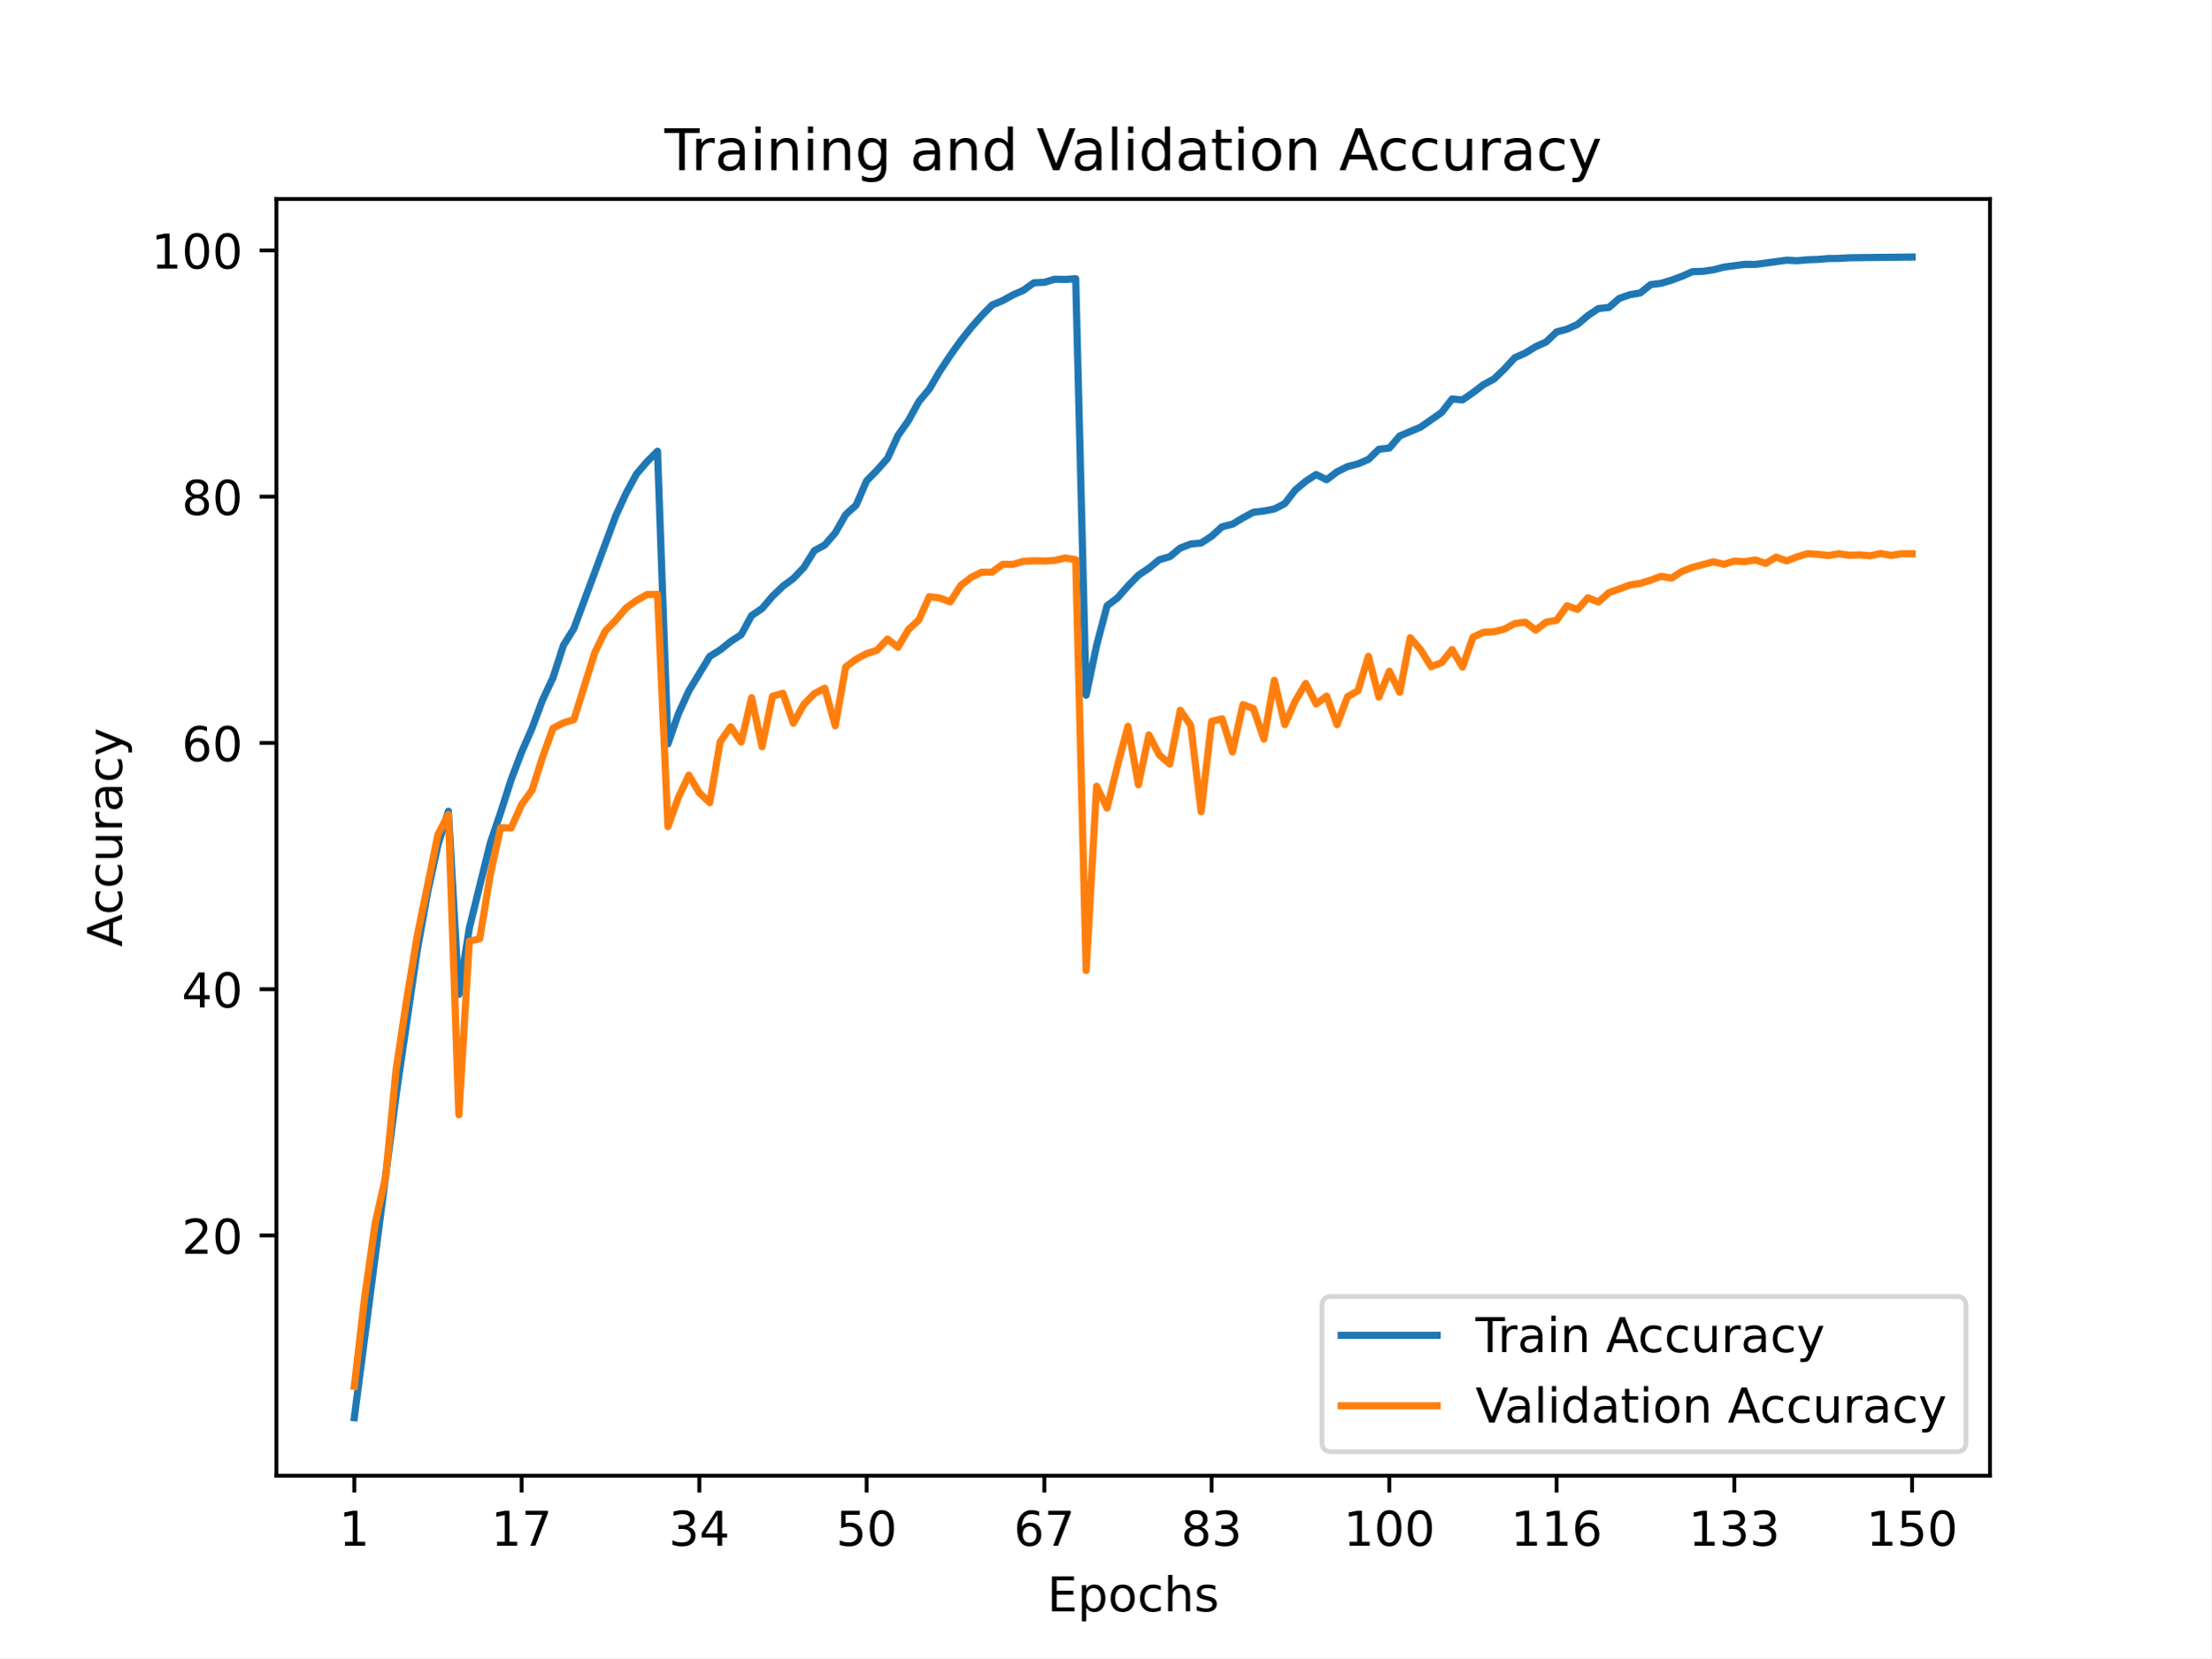
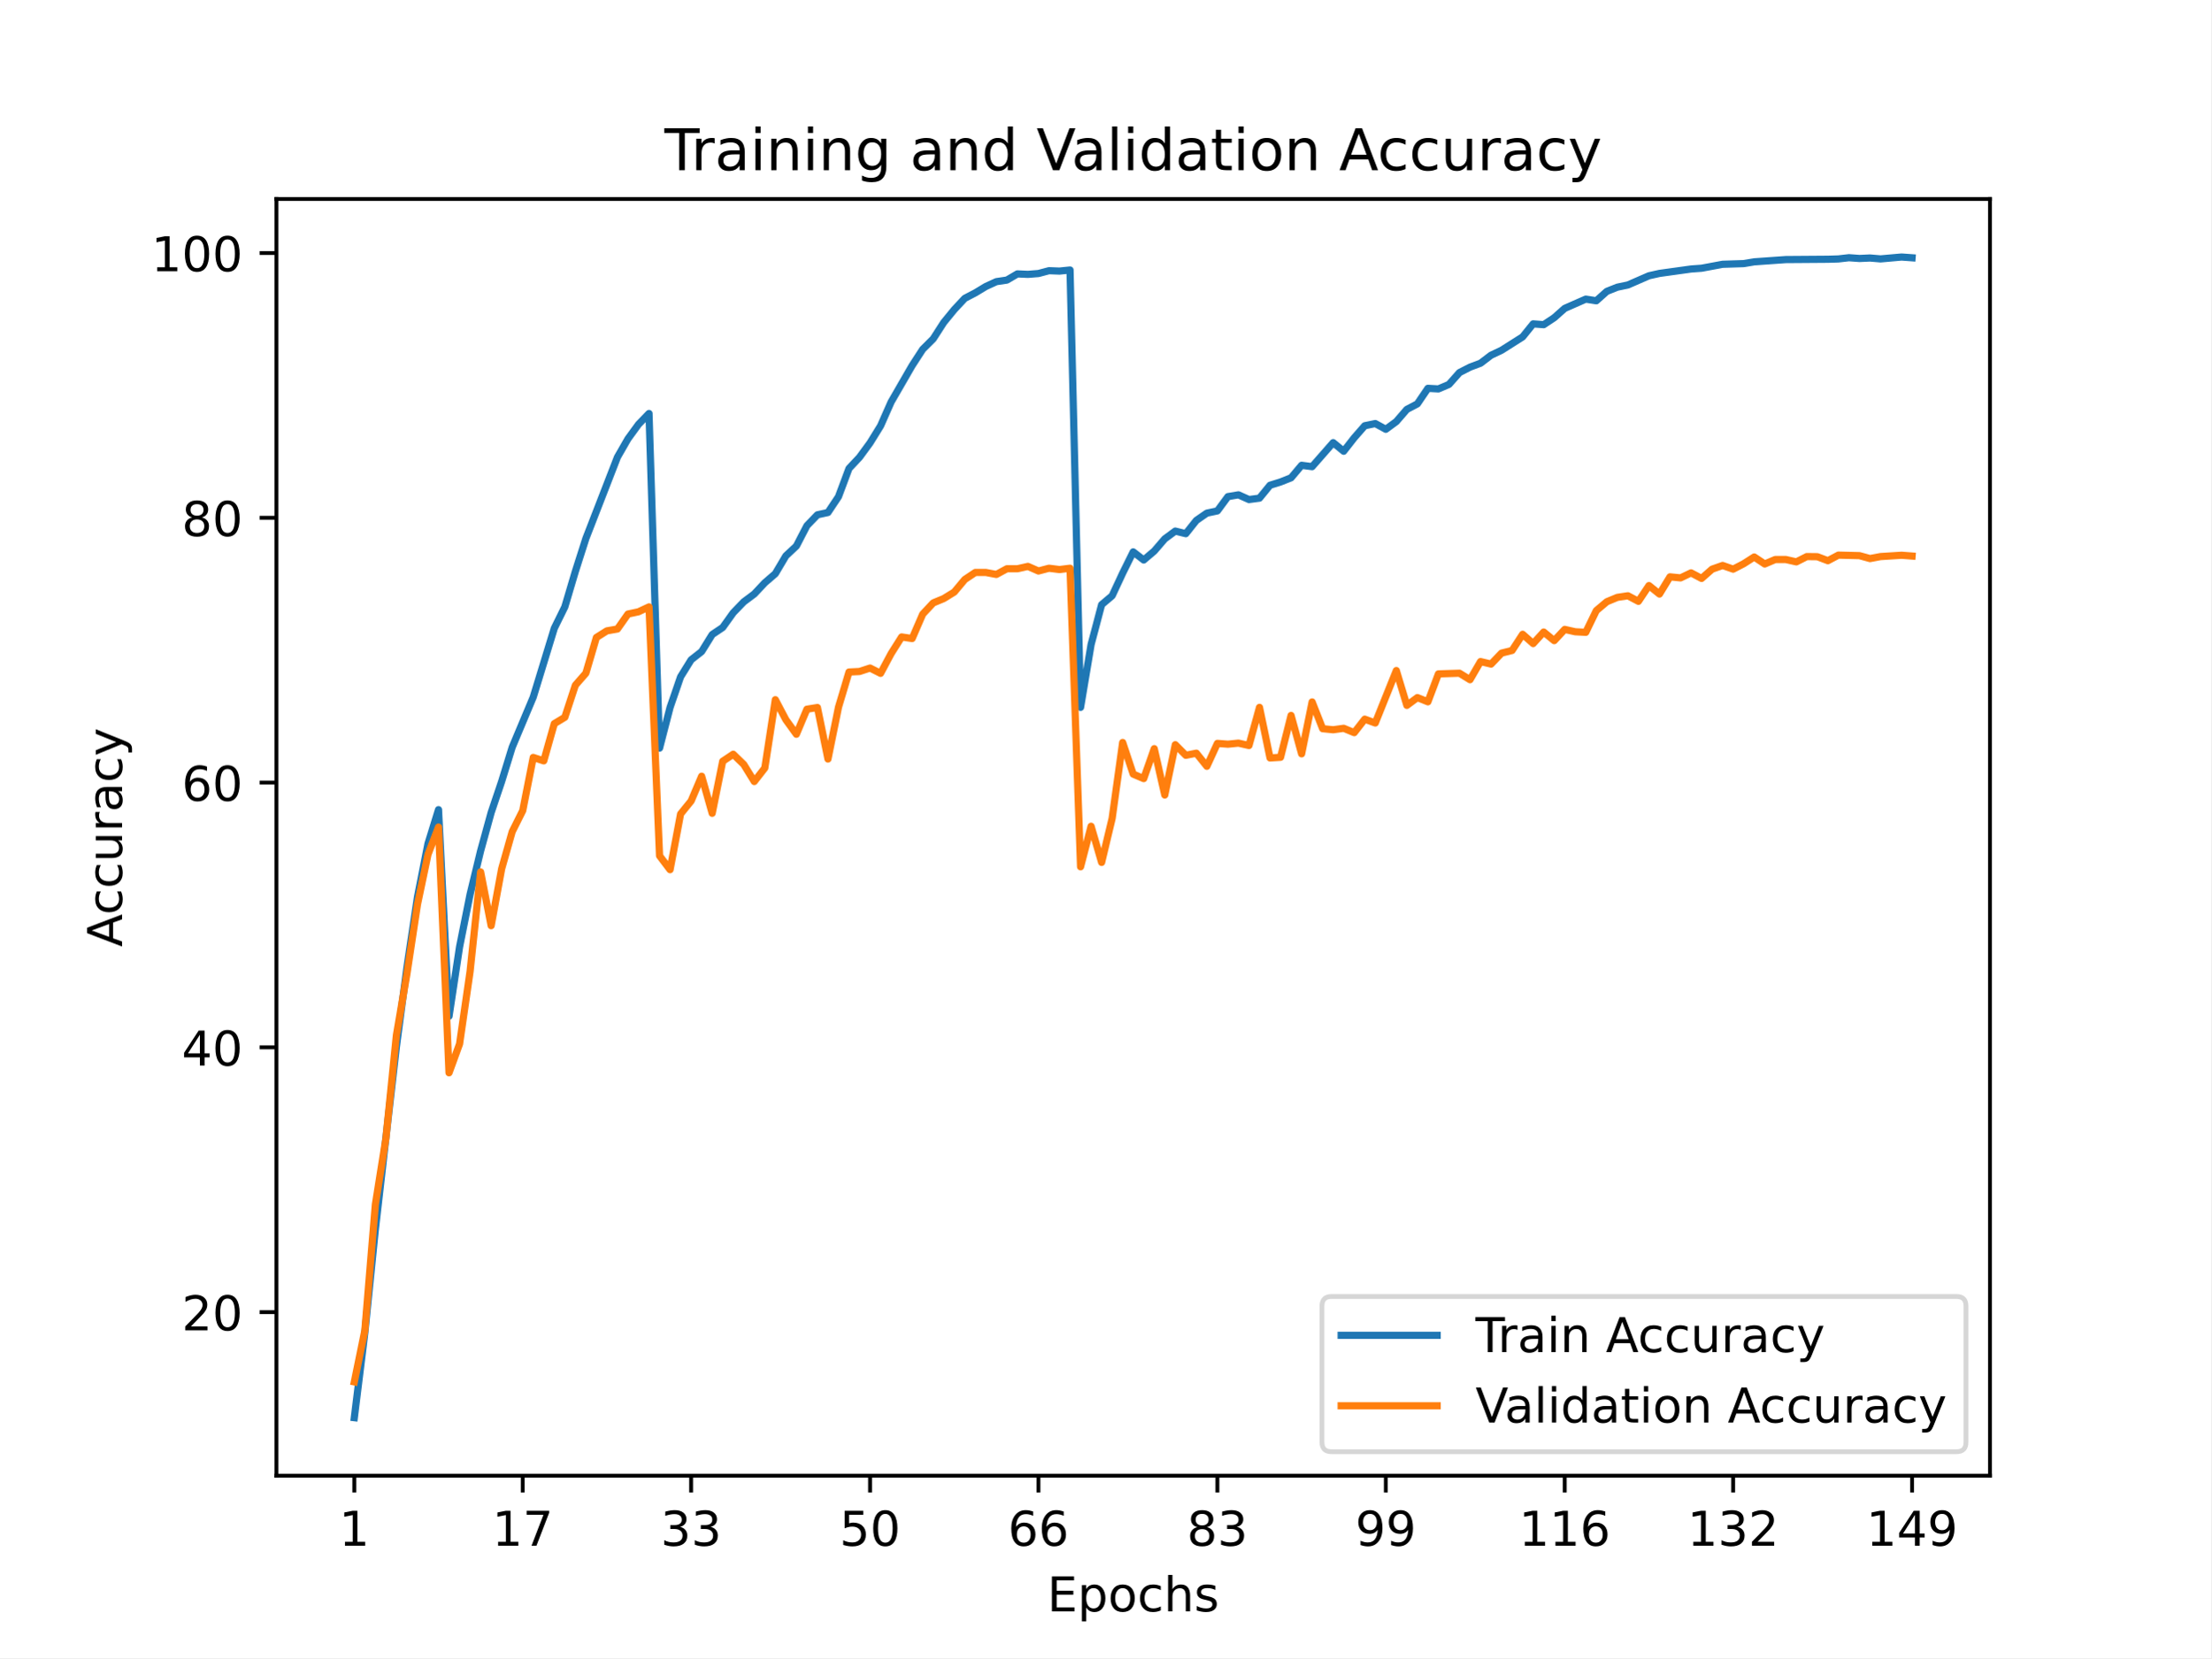
<svg xmlns="http://www.w3.org/2000/svg" xmlns:xlink="http://www.w3.org/1999/xlink" width="460.8pt" height="345.6pt" viewBox="0 0 460.8 345.6" version="1.1">
  <defs>
    <style type="text/css">*{stroke-linejoin: round; stroke-linecap: butt}</style>
  </defs>
  <g id="figure_1">
    <g id="patch_1">
      <path d="M 0 345.6  L 460.8 345.6  L 460.8 0  L 0 0  z " style="fill: #ffffff" />
    </g>
    <g id="axes_1">
      <g id="patch_2">
        <path d="M 57.6 307.584  L 414.72 307.584  L 414.72 41.472  L 57.6 41.472  z " style="fill: #ffffff" />
      </g>
      <g id="matplotlib.axis_1">
        <g id="xtick_1">
          <g id="line2d_1">
            <defs>
-               <path id="m5e026fd6f4" d="M 0 0  L 0 3.5  " style="stroke: #000000; stroke-width: 0.8" />
+               <path id="maafa892f86" d="M 0 0  L 0 3.5  " style="stroke: #000000; stroke-width: 0.8" />
            </defs>
            <g>
-               <use xlink:href="#m5e026fd6f4" x="73.833" y="307.584" style="stroke: #000000; stroke-width: 0.8" />
+               <use xlink:href="#maafa892f86" x="73.833" y="307.584" style="stroke: #000000; stroke-width: 0.8" />
            </g>
          </g>
          <g id="text_1">
            <g transform="translate(70.65148 322.1824) scale(0.1 -0.1)">
              <defs>
                <path id="DejaVuSans-31" d="M 794 531  L 1825 531  L 1825 4091  L 703 3866  L 703 4441  L 1819 4666  L 2450 4666  L 2450 531  L 3481 531  L 3481 0  L 794 0  L 794 531  z " transform="scale(0.015625)" />
              </defs>
              <use xlink:href="#DejaVuSans-31" />
            </g>
          </g>
        </g>
        <g id="xtick_2">
          <g id="line2d_2">
            <g>
-               <use xlink:href="#m5e026fd6f4" x="108.695" y="307.584" style="stroke: #000000; stroke-width: 0.8" />
+               <use xlink:href="#maafa892f86" x="108.931" y="307.584" style="stroke: #000000; stroke-width: 0.8" />
            </g>
          </g>
          <g id="text_2">
-             <g transform="translate(102.3325 322.1824) scale(0.1 -0.1)">
+             <g transform="translate(102.568 322.1824) scale(0.1 -0.1)">
              <defs>
                <path id="DejaVuSans-37" d="M 525 4666  L 3525 4666  L 3525 4397  L 1831 0  L 1172 0  L 2766 4134  L 525 4134  L 525 4666  z " transform="scale(0.015625)" />
              </defs>
              <use xlink:href="#DejaVuSans-31" />
              <use xlink:href="#DejaVuSans-37" x="63.623" />
            </g>
          </g>
        </g>
        <g id="xtick_3">
          <g id="line2d_3">
            <g>
-               <use xlink:href="#m5e026fd6f4" x="145.736" y="307.584" style="stroke: #000000; stroke-width: 0.8" />
+               <use xlink:href="#maafa892f86" x="144.028" y="307.584" style="stroke: #000000; stroke-width: 0.8" />
            </g>
          </g>
          <g id="text_3">
-             <g transform="translate(139.3736 322.1824) scale(0.1 -0.1)">
+             <g transform="translate(137.6658 322.1824) scale(0.1 -0.1)">
              <defs>
                <path id="DejaVuSans-33" d="M 2597 2516  Q 3050 2419 3304 2112  Q 3559 1806 3559 1356  Q 3559 666 3084 287  Q 2609 -91 1734 -91  Q 1441 -91 1130 -33  Q 819 25 488 141  L 488 750  Q 750 597 1062 519  Q 1375 441 1716 441  Q 2309 441 2620 675  Q 2931 909 2931 1356  Q 2931 1769 2642 2001  Q 2353 2234 1838 2234  L 1294 2234  L 1294 2753  L 1863 2753  Q 2328 2753 2575 2939  Q 2822 3125 2822 3475  Q 2822 3834 2567 4026  Q 2313 4219 1838 4219  Q 1578 4219 1281 4162  Q 984 4106 628 3988  L 628 4550  Q 988 4650 1302 4700  Q 1616 4750 1894 4750  Q 2613 4750 3031 4423  Q 3450 4097 3450 3541  Q 3450 3153 3228 2886  Q 3006 2619 2597 2516  z " transform="scale(0.015625)" />
-                 <path id="DejaVuSans-34" d="M 2419 4116  L 825 1625  L 2419 1625  L 2419 4116  z M 2253 4666  L 3047 4666  L 3047 1625  L 3713 1625  L 3713 1100  L 3047 1100  L 3047 0  L 2419 0  L 2419 1100  L 313 1100  L 313 1709  L 2253 4666  z " transform="scale(0.015625)" />
              </defs>
              <use xlink:href="#DejaVuSans-33" />
-               <use xlink:href="#DejaVuSans-34" x="63.623" />
+               <use xlink:href="#DejaVuSans-33" x="63.623" />
            </g>
          </g>
        </g>
        <g id="xtick_4">
          <g id="line2d_4">
            <g>
-               <use xlink:href="#m5e026fd6f4" x="180.598" y="307.584" style="stroke: #000000; stroke-width: 0.8" />
+               <use xlink:href="#maafa892f86" x="181.32" y="307.584" style="stroke: #000000; stroke-width: 0.8" />
            </g>
          </g>
          <g id="text_4">
-             <g transform="translate(174.2358 322.1824) scale(0.1 -0.1)">
+             <g transform="translate(174.9572 322.1824) scale(0.1 -0.1)">
              <defs>
                <path id="DejaVuSans-35" d="M 691 4666  L 3169 4666  L 3169 4134  L 1269 4134  L 1269 2991  Q 1406 3038 1543 3061  Q 1681 3084 1819 3084  Q 2600 3084 3056 2656  Q 3513 2228 3513 1497  Q 3513 744 3044 326  Q 2575 -91 1722 -91  Q 1428 -91 1123 -41  Q 819 9 494 109  L 494 744  Q 775 591 1075 516  Q 1375 441 1709 441  Q 2250 441 2565 725  Q 2881 1009 2881 1497  Q 2881 1984 2565 2268  Q 2250 2553 1709 2553  Q 1456 2553 1204 2497  Q 953 2441 691 2322  L 691 4666  z " transform="scale(0.015625)" />
                <path id="DejaVuSans-30" d="M 2034 4250  Q 1547 4250 1301 3770  Q 1056 3291 1056 2328  Q 1056 1369 1301 889  Q 1547 409 2034 409  Q 2525 409 2770 889  Q 3016 1369 3016 2328  Q 3016 3291 2770 3770  Q 2525 4250 2034 4250  z M 2034 4750  Q 2819 4750 3233 4129  Q 3647 3509 3647 2328  Q 3647 1150 3233 529  Q 2819 -91 2034 -91  Q 1250 -91 836 529  Q 422 1150 422 2328  Q 422 3509 836 4129  Q 1250 4750 2034 4750  z " transform="scale(0.015625)" />
              </defs>
              <use xlink:href="#DejaVuSans-35" />
              <use xlink:href="#DejaVuSans-30" x="63.623" />
            </g>
          </g>
        </g>
        <g id="xtick_5">
          <g id="line2d_5">
            <g>
-               <use xlink:href="#m5e026fd6f4" x="217.639" y="307.584" style="stroke: #000000; stroke-width: 0.8" />
+               <use xlink:href="#maafa892f86" x="216.417" y="307.584" style="stroke: #000000; stroke-width: 0.8" />
            </g>
          </g>
          <g id="text_5">
-             <g transform="translate(211.2769 322.1824) scale(0.1 -0.1)">
+             <g transform="translate(210.055 322.1824) scale(0.1 -0.1)">
              <defs>
                <path id="DejaVuSans-36" d="M 2113 2584  Q 1688 2584 1439 2293  Q 1191 2003 1191 1497  Q 1191 994 1439 701  Q 1688 409 2113 409  Q 2538 409 2786 701  Q 3034 994 3034 1497  Q 3034 2003 2786 2293  Q 2538 2584 2113 2584  z M 3366 4563  L 3366 3988  Q 3128 4100 2886 4159  Q 2644 4219 2406 4219  Q 1781 4219 1451 3797  Q 1122 3375 1075 2522  Q 1259 2794 1537 2939  Q 1816 3084 2150 3084  Q 2853 3084 3261 2657  Q 3669 2231 3669 1497  Q 3669 778 3244 343  Q 2819 -91 2113 -91  Q 1303 -91 875 529  Q 447 1150 447 2328  Q 447 3434 972 4092  Q 1497 4750 2381 4750  Q 2619 4750 2861 4703  Q 3103 4656 3366 4563  z " transform="scale(0.015625)" />
              </defs>
              <use xlink:href="#DejaVuSans-36" />
-               <use xlink:href="#DejaVuSans-37" x="63.623" />
+               <use xlink:href="#DejaVuSans-36" x="63.623" />
            </g>
          </g>
        </g>
        <g id="xtick_6">
          <g id="line2d_6">
            <g>
-               <use xlink:href="#m5e026fd6f4" x="252.502" y="307.584" style="stroke: #000000; stroke-width: 0.8" />
+               <use xlink:href="#maafa892f86" x="253.709" y="307.584" style="stroke: #000000; stroke-width: 0.8" />
            </g>
          </g>
          <g id="text_6">
-             <g transform="translate(246.1392 322.1824) scale(0.1 -0.1)">
+             <g transform="translate(247.3464 322.1824) scale(0.1 -0.1)">
              <defs>
                <path id="DejaVuSans-38" d="M 2034 2216  Q 1584 2216 1326 1975  Q 1069 1734 1069 1313  Q 1069 891 1326 650  Q 1584 409 2034 409  Q 2484 409 2743 651  Q 3003 894 3003 1313  Q 3003 1734 2745 1975  Q 2488 2216 2034 2216  z M 1403 2484  Q 997 2584 770 2862  Q 544 3141 544 3541  Q 544 4100 942 4425  Q 1341 4750 2034 4750  Q 2731 4750 3128 4425  Q 3525 4100 3525 3541  Q 3525 3141 3298 2862  Q 3072 2584 2669 2484  Q 3125 2378 3379 2068  Q 3634 1759 3634 1313  Q 3634 634 3220 271  Q 2806 -91 2034 -91  Q 1263 -91 848 271  Q 434 634 434 1313  Q 434 1759 690 2068  Q 947 2378 1403 2484  z M 1172 3481  Q 1172 3119 1398 2916  Q 1625 2713 2034 2713  Q 2441 2713 2670 2916  Q 2900 3119 2900 3481  Q 2900 3844 2670 4047  Q 2441 4250 2034 4250  Q 1625 4250 1398 4047  Q 1172 3844 1172 3481  z " transform="scale(0.015625)" />
              </defs>
              <use xlink:href="#DejaVuSans-38" />
              <use xlink:href="#DejaVuSans-33" x="63.623" />
            </g>
          </g>
        </g>
        <g id="xtick_7">
          <g id="line2d_7">
            <g>
-               <use xlink:href="#m5e026fd6f4" x="289.543" y="307.584" style="stroke: #000000; stroke-width: 0.8" />
+               <use xlink:href="#maafa892f86" x="288.807" y="307.584" style="stroke: #000000; stroke-width: 0.8" />
            </g>
          </g>
          <g id="text_7">
-             <g transform="translate(279.999 322.1824) scale(0.1 -0.1)">
-               <use xlink:href="#DejaVuSans-31" />
-               <use xlink:href="#DejaVuSans-30" x="63.623" />
-               <use xlink:href="#DejaVuSans-30" x="127.246" />
+             <g transform="translate(282.4442 322.1824) scale(0.1 -0.1)">
+               <defs>
+                 <path id="DejaVuSans-39" d="M 703 97  L 703 672  Q 941 559 1184 500  Q 1428 441 1663 441  Q 2288 441 2617 861  Q 2947 1281 2994 2138  Q 2813 1869 2534 1725  Q 2256 1581 1919 1581  Q 1219 1581 811 2004  Q 403 2428 403 3163  Q 403 3881 828 4315  Q 1253 4750 1959 4750  Q 2769 4750 3195 4129  Q 3622 3509 3622 2328  Q 3622 1225 3098 567  Q 2575 -91 1691 -91  Q 1453 -91 1209 -44  Q 966 3 703 97  z M 1959 2075  Q 2384 2075 2632 2365  Q 2881 2656 2881 3163  Q 2881 3666 2632 3958  Q 2384 4250 1959 4250  Q 1534 4250 1286 3958  Q 1038 3666 1038 3163  Q 1038 2656 1286 2365  Q 1534 2075 1959 2075  z " transform="scale(0.015625)" />
+               </defs>
+               <use xlink:href="#DejaVuSans-39" />
+               <use xlink:href="#DejaVuSans-39" x="63.623" />
            </g>
          </g>
        </g>
        <g id="xtick_8">
          <g id="line2d_8">
            <g>
-               <use xlink:href="#m5e026fd6f4" x="324.405" y="307.584" style="stroke: #000000; stroke-width: 0.8" />
+               <use xlink:href="#maafa892f86" x="326.098" y="307.584" style="stroke: #000000; stroke-width: 0.8" />
            </g>
          </g>
          <g id="text_8">
-             <g transform="translate(314.8613 322.1824) scale(0.1 -0.1)">
+             <g transform="translate(316.5543 322.1824) scale(0.1 -0.1)">
              <use xlink:href="#DejaVuSans-31" />
              <use xlink:href="#DejaVuSans-31" x="63.623" />
              <use xlink:href="#DejaVuSans-36" x="127.246" />
            </g>
          </g>
        </g>
        <g id="xtick_9">
          <g id="line2d_9">
            <g>
-               <use xlink:href="#m5e026fd6f4" x="361.446" y="307.584" style="stroke: #000000; stroke-width: 0.8" />
+               <use xlink:href="#maafa892f86" x="361.196" y="307.584" style="stroke: #000000; stroke-width: 0.8" />
            </g>
          </g>
          <g id="text_9">
-             <g transform="translate(351.9024 322.1824) scale(0.1 -0.1)">
+             <g transform="translate(351.6521 322.1824) scale(0.1 -0.1)">
+               <defs>
+                 <path id="DejaVuSans-32" d="M 1228 531  L 3431 531  L 3431 0  L 469 0  L 469 531  Q 828 903 1448 1529  Q 2069 2156 2228 2338  Q 2531 2678 2651 2914  Q 2772 3150 2772 3378  Q 2772 3750 2511 3984  Q 2250 4219 1831 4219  Q 1534 4219 1204 4116  Q 875 4013 500 3803  L 500 4441  Q 881 4594 1212 4672  Q 1544 4750 1819 4750  Q 2544 4750 2975 4387  Q 3406 4025 3406 3419  Q 3406 3131 3298 2873  Q 3191 2616 2906 2266  Q 2828 2175 2409 1742  Q 1991 1309 1228 531  z " transform="scale(0.015625)" />
+               </defs>
              <use xlink:href="#DejaVuSans-31" />
              <use xlink:href="#DejaVuSans-33" x="63.623" />
-               <use xlink:href="#DejaVuSans-33" x="127.246" />
+               <use xlink:href="#DejaVuSans-32" x="127.246" />
            </g>
          </g>
        </g>
        <g id="xtick_10">
          <g id="line2d_10">
            <g>
-               <use xlink:href="#m5e026fd6f4" x="398.487" y="307.584" style="stroke: #000000; stroke-width: 0.8" />
+               <use xlink:href="#maafa892f86" x="398.487" y="307.584" style="stroke: #000000; stroke-width: 0.8" />
            </g>
          </g>
          <g id="text_10">
            <g transform="translate(388.9435 322.1824) scale(0.1 -0.1)">
-               <use xlink:href="#DejaVuSans-31" />
-               <use xlink:href="#DejaVuSans-35" x="63.623" />
-               <use xlink:href="#DejaVuSans-30" x="127.246" />
+               <defs>
+                 <path id="DejaVuSans-34" d="M 2419 4116  L 825 1625  L 2419 1625  L 2419 4116  z M 2253 4666  L 3047 4666  L 3047 1625  L 3713 1625  L 3713 1100  L 3047 1100  L 3047 0  L 2419 0  L 2419 1100  L 313 1100  L 313 1709  L 2253 4666  z " transform="scale(0.015625)" />
+               </defs>
+               <use xlink:href="#DejaVuSans-31" />
+               <use xlink:href="#DejaVuSans-34" x="63.623" />
+               <use xlink:href="#DejaVuSans-39" x="127.246" />
            </g>
          </g>
        </g>
        <g id="text_11">
          <g transform="translate(218.2444 335.8606) scale(0.1 -0.1)">
            <defs>
              <path id="DejaVuSans-45" d="M 628 4666  L 3578 4666  L 3578 4134  L 1259 4134  L 1259 2753  L 3481 2753  L 3481 2222  L 1259 2222  L 1259 531  L 3634 531  L 3634 0  L 628 0  L 628 4666  z " transform="scale(0.015625)" />
              <path id="DejaVuSans-70" d="M 1159 525  L 1159 -1331  L 581 -1331  L 581 3500  L 1159 3500  L 1159 2969  Q 1341 3281 1617 3432  Q 1894 3584 2278 3584  Q 2916 3584 3314 3078  Q 3713 2572 3713 1747  Q 3713 922 3314 415  Q 2916 -91 2278 -91  Q 1894 -91 1617 61  Q 1341 213 1159 525  z M 3116 1747  Q 3116 2381 2855 2742  Q 2594 3103 2138 3103  Q 1681 3103 1420 2742  Q 1159 2381 1159 1747  Q 1159 1113 1420 752  Q 1681 391 2138 391  Q 2594 391 2855 752  Q 3116 1113 3116 1747  z " transform="scale(0.015625)" />
              <path id="DejaVuSans-6f" d="M 1959 3097  Q 1497 3097 1228 2736  Q 959 2375 959 1747  Q 959 1119 1226 758  Q 1494 397 1959 397  Q 2419 397 2687 759  Q 2956 1122 2956 1747  Q 2956 2369 2687 2733  Q 2419 3097 1959 3097  z M 1959 3584  Q 2709 3584 3137 3096  Q 3566 2609 3566 1747  Q 3566 888 3137 398  Q 2709 -91 1959 -91  Q 1206 -91 779 398  Q 353 888 353 1747  Q 353 2609 779 3096  Q 1206 3584 1959 3584  z " transform="scale(0.015625)" />
              <path id="DejaVuSans-63" d="M 3122 3366  L 3122 2828  Q 2878 2963 2633 3030  Q 2388 3097 2138 3097  Q 1578 3097 1268 2742  Q 959 2388 959 1747  Q 959 1106 1268 751  Q 1578 397 2138 397  Q 2388 397 2633 464  Q 2878 531 3122 666  L 3122 134  Q 2881 22 2623 -34  Q 2366 -91 2075 -91  Q 1284 -91 818 406  Q 353 903 353 1747  Q 353 2603 823 3093  Q 1294 3584 2113 3584  Q 2378 3584 2631 3529  Q 2884 3475 3122 3366  z " transform="scale(0.015625)" />
              <path id="DejaVuSans-68" d="M 3513 2113  L 3513 0  L 2938 0  L 2938 2094  Q 2938 2591 2744 2837  Q 2550 3084 2163 3084  Q 1697 3084 1428 2787  Q 1159 2491 1159 1978  L 1159 0  L 581 0  L 581 4863  L 1159 4863  L 1159 2956  Q 1366 3272 1645 3428  Q 1925 3584 2291 3584  Q 2894 3584 3203 3211  Q 3513 2838 3513 2113  z " transform="scale(0.015625)" />
              <path id="DejaVuSans-73" d="M 2834 3397  L 2834 2853  Q 2591 2978 2328 3040  Q 2066 3103 1784 3103  Q 1356 3103 1142 2972  Q 928 2841 928 2578  Q 928 2378 1081 2264  Q 1234 2150 1697 2047  L 1894 2003  Q 2506 1872 2764 1633  Q 3022 1394 3022 966  Q 3022 478 2636 193  Q 2250 -91 1575 -91  Q 1294 -91 989 -36  Q 684 19 347 128  L 347 722  Q 666 556 975 473  Q 1284 391 1588 391  Q 1994 391 2212 530  Q 2431 669 2431 922  Q 2431 1156 2273 1281  Q 2116 1406 1581 1522  L 1381 1569  Q 847 1681 609 1914  Q 372 2147 372 2553  Q 372 3047 722 3315  Q 1072 3584 1716 3584  Q 2034 3584 2315 3537  Q 2597 3491 2834 3397  z " transform="scale(0.015625)" />
            </defs>
            <use xlink:href="#DejaVuSans-45" />
            <use xlink:href="#DejaVuSans-70" x="63.184" />
            <use xlink:href="#DejaVuSans-6f" x="126.66" />
            <use xlink:href="#DejaVuSans-63" x="187.842" />
            <use xlink:href="#DejaVuSans-68" x="242.822" />
            <use xlink:href="#DejaVuSans-73" x="306.201" />
          </g>
        </g>
      </g>
      <g id="matplotlib.axis_2">
        <g id="ytick_1">
          <g id="line2d_11">
            <defs>
-               <path id="m9b406f5046" d="M 0 0  L -3.5 0  " style="stroke: #000000; stroke-width: 0.8" />
+               <path id="m1a5adef731" d="M 0 0  L -3.5 0  " style="stroke: #000000; stroke-width: 0.8" />
            </defs>
            <g>
-               <use xlink:href="#m9b406f5046" x="57.6" y="257.516" style="stroke: #000000; stroke-width: 0.8" />
+               <use xlink:href="#m1a5adef731" x="57.6" y="273.494" style="stroke: #000000; stroke-width: 0.8" />
            </g>
          </g>
          <g id="text_12">
-             <g transform="translate(37.875 261.3149) scale(0.1 -0.1)">
-               <defs>
-                 <path id="DejaVuSans-32" d="M 1228 531  L 3431 531  L 3431 0  L 469 0  L 469 531  Q 828 903 1448 1529  Q 2069 2156 2228 2338  Q 2531 2678 2651 2914  Q 2772 3150 2772 3378  Q 2772 3750 2511 3984  Q 2250 4219 1831 4219  Q 1534 4219 1204 4116  Q 875 4013 500 3803  L 500 4441  Q 881 4594 1212 4672  Q 1544 4750 1819 4750  Q 2544 4750 2975 4387  Q 3406 4025 3406 3419  Q 3406 3131 3298 2873  Q 3191 2616 2906 2266  Q 2828 2175 2409 1742  Q 1991 1309 1228 531  z " transform="scale(0.015625)" />
-               </defs>
+             <g transform="translate(37.875 277.2935) scale(0.1 -0.1)">
              <use xlink:href="#DejaVuSans-32" />
              <use xlink:href="#DejaVuSans-30" x="63.623" />
            </g>
          </g>
        </g>
        <g id="ytick_2">
          <g id="line2d_12">
            <g>
-               <use xlink:href="#m9b406f5046" x="57.6" y="206.181" style="stroke: #000000; stroke-width: 0.8" />
+               <use xlink:href="#m1a5adef731" x="57.6" y="218.303" style="stroke: #000000; stroke-width: 0.8" />
            </g>
          </g>
          <g id="text_13">
-             <g transform="translate(37.875 209.9802) scale(0.1 -0.1)">
+             <g transform="translate(37.875 222.1022) scale(0.1 -0.1)">
              <use xlink:href="#DejaVuSans-34" />
              <use xlink:href="#DejaVuSans-30" x="63.623" />
            </g>
          </g>
        </g>
        <g id="ytick_3">
          <g id="line2d_13">
            <g>
-               <use xlink:href="#m9b406f5046" x="57.6" y="154.846" style="stroke: #000000; stroke-width: 0.8" />
+               <use xlink:href="#m1a5adef731" x="57.6" y="163.112" style="stroke: #000000; stroke-width: 0.8" />
            </g>
          </g>
          <g id="text_14">
-             <g transform="translate(37.875 158.6455) scale(0.1 -0.1)">
+             <g transform="translate(37.875 166.9109) scale(0.1 -0.1)">
              <use xlink:href="#DejaVuSans-36" />
              <use xlink:href="#DejaVuSans-30" x="63.623" />
            </g>
          </g>
        </g>
        <g id="ytick_4">
          <g id="line2d_14">
            <g>
-               <use xlink:href="#m9b406f5046" x="57.6" y="103.512" style="stroke: #000000; stroke-width: 0.8" />
+               <use xlink:href="#m1a5adef731" x="57.6" y="107.92" style="stroke: #000000; stroke-width: 0.8" />
            </g>
          </g>
          <g id="text_15">
-             <g transform="translate(37.875 107.3108) scale(0.1 -0.1)">
+             <g transform="translate(37.875 111.7196) scale(0.1 -0.1)">
              <use xlink:href="#DejaVuSans-38" />
              <use xlink:href="#DejaVuSans-30" x="63.623" />
            </g>
          </g>
        </g>
        <g id="ytick_5">
          <g id="line2d_15">
            <g>
-               <use xlink:href="#m9b406f5046" x="57.6" y="52.177" style="stroke: #000000; stroke-width: 0.8" />
+               <use xlink:href="#m1a5adef731" x="57.6" y="52.729" style="stroke: #000000; stroke-width: 0.8" />
            </g>
          </g>
          <g id="text_16">
-             <g transform="translate(31.5125 55.97605) scale(0.1 -0.1)">
+             <g transform="translate(31.5125 56.52831) scale(0.1 -0.1)">
              <use xlink:href="#DejaVuSans-31" />
              <use xlink:href="#DejaVuSans-30" x="63.623" />
              <use xlink:href="#DejaVuSans-30" x="127.246" />
            </g>
          </g>
        </g>
        <g id="text_17">
          <g transform="translate(25.43281 197.3561) rotate(-90) scale(0.1 -0.1)">
            <defs>
              <path id="DejaVuSans-41" d="M 2188 4044  L 1331 1722  L 3047 1722  L 2188 4044  z M 1831 4666  L 2547 4666  L 4325 0  L 3669 0  L 3244 1197  L 1141 1197  L 716 0  L 50 0  L 1831 4666  z " transform="scale(0.015625)" />
              <path id="DejaVuSans-75" d="M 544 1381  L 544 3500  L 1119 3500  L 1119 1403  Q 1119 906 1312 657  Q 1506 409 1894 409  Q 2359 409 2629 706  Q 2900 1003 2900 1516  L 2900 3500  L 3475 3500  L 3475 0  L 2900 0  L 2900 538  Q 2691 219 2414 64  Q 2138 -91 1772 -91  Q 1169 -91 856 284  Q 544 659 544 1381  z M 1991 3584  L 1991 3584  z " transform="scale(0.015625)" />
              <path id="DejaVuSans-72" d="M 2631 2963  Q 2534 3019 2420 3045  Q 2306 3072 2169 3072  Q 1681 3072 1420 2755  Q 1159 2438 1159 1844  L 1159 0  L 581 0  L 581 3500  L 1159 3500  L 1159 2956  Q 1341 3275 1631 3429  Q 1922 3584 2338 3584  Q 2397 3584 2469 3576  Q 2541 3569 2628 3553  L 2631 2963  z " transform="scale(0.015625)" />
              <path id="DejaVuSans-61" d="M 2194 1759  Q 1497 1759 1228 1600  Q 959 1441 959 1056  Q 959 750 1161 570  Q 1363 391 1709 391  Q 2188 391 2477 730  Q 2766 1069 2766 1631  L 2766 1759  L 2194 1759  z M 3341 1997  L 3341 0  L 2766 0  L 2766 531  Q 2569 213 2275 61  Q 1981 -91 1556 -91  Q 1019 -91 701 211  Q 384 513 384 1019  Q 384 1609 779 1909  Q 1175 2209 1959 2209  L 2766 2209  L 2766 2266  Q 2766 2663 2505 2880  Q 2244 3097 1772 3097  Q 1472 3097 1187 3025  Q 903 2953 641 2809  L 641 3341  Q 956 3463 1253 3523  Q 1550 3584 1831 3584  Q 2591 3584 2966 3190  Q 3341 2797 3341 1997  z " transform="scale(0.015625)" />
              <path id="DejaVuSans-79" d="M 2059 -325  Q 1816 -950 1584 -1140  Q 1353 -1331 966 -1331  L 506 -1331  L 506 -850  L 844 -850  Q 1081 -850 1212 -737  Q 1344 -625 1503 -206  L 1606 56  L 191 3500  L 800 3500  L 1894 763  L 2988 3500  L 3597 3500  L 2059 -325  z " transform="scale(0.015625)" />
            </defs>
            <use xlink:href="#DejaVuSans-41" />
            <use xlink:href="#DejaVuSans-63" x="66.658" />
            <use xlink:href="#DejaVuSans-63" x="121.639" />
            <use xlink:href="#DejaVuSans-75" x="176.619" />
            <use xlink:href="#DejaVuSans-72" x="239.998" />
            <use xlink:href="#DejaVuSans-61" x="281.111" />
            <use xlink:href="#DejaVuSans-63" x="342.391" />
            <use xlink:href="#DejaVuSans-79" x="397.371" />
          </g>
        </g>
      </g>
      <g id="line2d_16">
-         <path d="M 73.833 295.488  L 82.548 228.204  L 86.906 198.327  L 89.085 186.109  L 91.264 176.094  L 93.443 169.092  L 95.622 207.274  L 97.801 193.46  L 102.158 175.76  L 104.337 169.323  L 106.516 162.521  L 108.695 156.771  L 110.874 151.787  L 113.053 145.919  L 115.232 141.273  L 117.411 134.518  L 119.589 131.006  L 126.126 113.419  L 128.305 107.546  L 130.484 102.783  L 132.663 98.768  L 134.842 96.232  L 137.021 94.045  L 139.199 155.041  L 141.378 148.763  L 143.557 143.989  L 147.915 136.807  L 150.094 135.457  L 152.273 133.707  L 154.452 132.3  L 156.631 128.301  L 158.809 126.833  L 160.988 124.271  L 163.167 122.172  L 165.346 120.56  L 167.525 118.275  L 169.704 114.78  L 171.883 113.583  L 174.062 111.073  L 176.241 107.259  L 178.419 105.277  L 180.598 100.231  L 182.777 98.003  L 184.956 95.55  L 187.135 90.77  L 189.314 87.665  L 191.493 83.691  L 193.672 81.083  L 195.851 77.372  L 198.029 74.097  L 200.208 71.027  L 202.387 68.281  L 204.566 65.806  L 206.745 63.573  L 208.924 62.67  L 211.103 61.468  L 213.282 60.503  L 215.461 58.932  L 217.639 58.84  L 219.818 58.193  L 221.997 58.25  L 224.176 58.085  L 226.355 144.903  L 228.534 134.518  L 230.713 126.263  L 232.892 124.62  L 235.071 122.136  L 237.249 119.892  L 239.428 118.435  L 241.607 116.648  L 243.786 116.027  L 245.965 114.23  L 248.144 113.388  L 250.323 113.178  L 252.502 111.761  L 254.681 109.79  L 256.859 109.251  L 259.038 107.937  L 261.217 106.761  L 263.396 106.509  L 265.575 106.089  L 267.754 104.954  L 269.933 102.141  L 272.112 100.308  L 274.291 98.897  L 276.469 99.995  L 278.648 98.332  L 280.827 97.254  L 283.006 96.684  L 285.185 95.75  L 287.364 93.635  L 289.543 93.388  L 291.722 90.847  L 296.079 89.015  L 300.437 85.97  L 302.616 83.152  L 304.795 83.347  L 306.974 81.833  L 309.153 80.17  L 311.332 79.004  L 313.511 76.915  L 315.689 74.554  L 317.868 73.583  L 320.047 72.249  L 322.226 71.268  L 324.405 69.174  L 326.584 68.604  L 328.763 67.608  L 330.942 65.765  L 333.121 64.307  L 335.299 64.076  L 337.478 62.182  L 339.657 61.427  L 341.836 61.053  L 344.015 59.317  L 346.194 59.04  L 348.373 58.393  L 350.552 57.577  L 352.731 56.617  L 354.909 56.551  L 357.088 56.227  L 359.267 55.668  L 363.625 55.093  L 365.804 55.113  L 372.341 54.225  L 374.519 54.338  L 376.698 54.138  L 378.877 54.066  L 381.056 53.881  L 383.235 53.861  L 385.414 53.727  L 398.487 53.568  L 398.487 53.568  " clip-path="url(#p28c21bd9d0)" style="fill: none; stroke: #1f77b4; stroke-width: 1.5; stroke-linecap: square" />
+         <path d="M 73.833 295.488  L 76.026 277.783  L 78.22 256.241  L 82.607 218.115  L 84.801 201.608  L 86.994 186.987  L 89.188 175.844  L 91.382 168.758  L 93.575 211.818  L 95.769 197.352  L 97.962 186.408  L 100.156 177.351  L 102.35 169.37  L 104.543 162.869  L 106.737 155.749  L 111.124 145.301  L 115.511 130.957  L 117.705 126.498  L 119.899 119.108  L 122.092 112.242  L 128.673 95.282  L 130.867 91.462  L 133.06 88.454  L 135.254 86.181  L 137.447 155.931  L 139.641 147.443  L 141.835 141.068  L 144.028 137.525  L 146.222 135.803  L 148.416 132.26  L 150.609 130.786  L 152.803 127.718  L 154.996 125.444  L 157.19 123.804  L 159.384 121.464  L 161.577 119.571  L 163.771 115.862  L 165.964 113.809  L 168.158 109.576  L 170.352 107.297  L 172.545 106.817  L 174.739 103.522  L 176.932 97.644  L 179.126 95.304  L 181.32 92.307  L 183.513 88.758  L 185.707 83.791  L 190.094 76.191  L 192.288 72.808  L 194.481 70.622  L 196.675 67.211  L 198.869 64.529  L 201.062 62.178  L 203.256 61.035  L 205.449 59.711  L 207.643 58.701  L 209.837 58.375  L 212.03 57.084  L 214.224 57.183  L 216.417 57.006  L 218.611 56.416  L 220.805 56.499  L 222.998 56.272  L 225.192 147.432  L 227.386 134.335  L 229.579 126.029  L 231.773 124.174  L 233.966 119.461  L 236.16 115.024  L 238.354 116.718  L 240.547 114.858  L 242.741 112.308  L 244.934 110.691  L 247.128 111.232  L 249.322 108.467  L 251.515 106.949  L 253.709 106.485  L 255.903 103.505  L 258.096 103.135  L 260.29 104.118  L 262.483 103.825  L 264.677 101.137  L 266.871 100.453  L 269.064 99.587  L 271.258 96.976  L 273.451 97.263  L 277.839 92.257  L 280.032 94.051  L 282.226 91.242  L 284.419 88.736  L 286.613 88.278  L 288.807 89.475  L 291 87.864  L 293.194 85.325  L 295.388 84.172  L 297.581 80.937  L 299.775 81.059  L 301.968 80.121  L 304.162 77.648  L 306.356 76.522  L 308.549 75.7  L 310.743 74.033  L 312.936 72.995  L 317.324 70.214  L 319.517 67.498  L 321.711 67.669  L 323.904 66.218  L 326.098 64.27  L 330.485 62.338  L 332.679 62.686  L 334.873 60.726  L 337.066 59.854  L 339.26 59.391  L 343.647 57.476  L 345.841 56.984  L 352.421 56.063  L 354.615 55.903  L 359.002 55.08  L 363.389 54.942  L 365.583 54.567  L 372.164 54.098  L 380.938 54.032  L 383.132 53.965  L 385.326 53.711  L 387.519 53.872  L 389.713 53.772  L 391.906 53.96  L 396.294 53.568  L 398.487 53.728  L 398.487 53.728  " clip-path="url(#p3c3ebeeb64)" style="fill: none; stroke: #1f77b4; stroke-width: 1.5; stroke-linecap: square" />
      </g>
      <g id="line2d_17">
-         <path d="M 73.833 288.958  L 76.012 270.221  L 78.191 254.923  L 80.369 245.272  L 82.548 222.865  L 84.727 208.491  L 86.906 195.272  L 91.264 173.943  L 93.443 169.759  L 95.622 232.362  L 97.801 196.196  L 99.979 195.657  L 102.158 182.362  L 104.337 172.505  L 106.516 172.582  L 108.695 167.706  L 110.874 164.703  L 113.053 157.849  L 115.232 151.792  L 117.411 150.662  L 119.589 149.995  L 123.947 136.032  L 126.126 131.54  L 128.305 129.282  L 130.484 126.715  L 132.663 125.149  L 134.842 123.917  L 137.021 123.891  L 139.199 172.3  L 141.378 166.217  L 143.557 161.571  L 145.736 165.242  L 147.915 167.295  L 150.094 154.59  L 152.273 151.484  L 154.452 154.667  L 156.631 145.426  L 158.809 155.642  L 160.988 145.118  L 163.167 144.502  L 165.346 150.739  L 167.525 146.812  L 169.704 144.579  L 171.883 143.45  L 174.062 151.279  L 176.241 139.01  L 178.419 137.392  L 180.598 136.237  L 182.777 135.519  L 184.956 133.209  L 187.135 134.903  L 189.314 131.232  L 191.493 129.205  L 193.672 124.353  L 195.851 124.636  L 198.029 125.457  L 200.208 122.043  L 202.387 120.349  L 204.566 119.271  L 206.745 119.246  L 208.924 117.629  L 211.103 117.629  L 213.282 116.987  L 215.461 116.884  L 217.639 116.936  L 219.818 116.807  L 221.997 116.294  L 224.176 116.653  L 226.355 202.28  L 228.534 163.881  L 230.713 168.424  L 232.892 159.569  L 235.071 151.381  L 237.249 163.573  L 239.428 153.178  L 241.607 157.362  L 243.786 159.235  L 245.965 148.044  L 248.144 151.176  L 250.323 169.169  L 252.502 150.354  L 254.681 149.815  L 256.859 156.72  L 259.038 146.864  L 261.217 147.685  L 263.396 154.051  L 265.575 141.807  L 267.754 151.047  L 269.933 146.119  L 272.112 142.449  L 274.291 146.735  L 276.469 145.093  L 278.648 151.047  L 280.827 145.221  L 283.006 143.963  L 285.185 136.802  L 287.364 145.298  L 289.543 139.908  L 291.722 144.297  L 293.901 132.926  L 296.079 135.442  L 298.258 138.958  L 300.437 138.111  L 302.616 135.39  L 304.795 139.035  L 306.974 132.798  L 309.153 131.797  L 311.332 131.669  L 313.511 131.13  L 315.689 129.975  L 317.868 129.667  L 320.047 131.335  L 322.226 129.667  L 324.405 129.282  L 326.584 126.253  L 328.763 127.023  L 330.942 124.584  L 333.121 125.483  L 335.299 123.532  L 339.657 121.941  L 341.836 121.581  L 344.015 120.914  L 346.194 120.118  L 348.373 120.503  L 350.552 119.066  L 352.731 118.245  L 357.088 117.09  L 359.267 117.603  L 361.446 116.936  L 363.625 117.064  L 365.804 116.705  L 367.983 117.423  L 370.162 116.114  L 372.341 116.91  L 374.519 116.063  L 376.698 115.396  L 378.877 115.524  L 381.056 115.781  L 383.235 115.421  L 385.414 115.729  L 387.593 115.652  L 389.772 115.832  L 391.951 115.37  L 394.129 115.755  L 396.308 115.421  L 398.487 115.421  L 398.487 115.421  " clip-path="url(#p28c21bd9d0)" style="fill: none; stroke: #ff7f0e; stroke-width: 1.5; stroke-linecap: square" />
+         <path d="M 73.833 288.037  L 76.026 277.33  L 78.22 251.059  L 80.414 237.316  L 82.607 215.764  L 84.801 202.96  L 86.994 188.527  L 89.188 178.096  L 91.382 172.384  L 93.575 223.601  L 95.769 217.585  L 97.962 202.463  L 100.156 181.739  L 102.35 192.943  L 104.543 181.076  L 106.737 173.35  L 108.931 168.962  L 111.124 157.869  L 113.318 158.586  L 115.511 150.832  L 117.705 149.507  L 119.899 142.829  L 122.092 140.318  L 124.286 132.867  L 126.479 131.487  L 128.673 131.101  L 130.867 127.982  L 133.06 127.513  L 135.254 126.492  L 137.447 178.372  L 139.641 181.27  L 141.835 169.652  L 144.028 166.947  L 146.222 161.787  L 148.416 169.514  L 150.609 158.669  L 152.803 157.206  L 154.996 159.331  L 157.19 162.891  L 159.384 160.076  L 161.577 145.837  L 163.771 150.004  L 165.964 153.039  L 168.158 147.824  L 170.352 147.465  L 172.545 158.2  L 174.739 147.41  L 176.932 140.069  L 179.126 139.959  L 181.32 139.241  L 183.513 140.345  L 185.707 136.234  L 187.901 132.756  L 190.094 133.088  L 192.288 128.01  L 194.481 125.664  L 196.675 124.754  L 198.869 123.402  L 201.062 120.78  L 203.256 119.317  L 205.449 119.317  L 207.643 119.731  L 209.837 118.545  L 212.03 118.545  L 214.224 118.048  L 216.417 119.014  L 218.611 118.434  L 220.805 118.71  L 222.998 118.434  L 225.192 180.663  L 227.386 172.218  L 229.579 179.752  L 231.773 170.563  L 233.966 154.75  L 236.16 161.346  L 238.354 162.284  L 240.547 156.047  L 242.741 165.706  L 244.934 155.219  L 247.128 157.427  L 249.322 156.985  L 251.515 159.717  L 253.709 154.943  L 255.903 155.109  L 258.096 154.888  L 260.29 155.385  L 262.483 147.437  L 264.677 157.979  L 266.871 157.841  L 269.064 149.121  L 271.258 157.123  L 273.451 146.306  L 275.645 151.88  L 277.839 152.101  L 280.032 151.797  L 282.226 152.708  L 284.419 149.893  L 286.613 150.694  L 291 139.766  L 293.194 147.023  L 295.388 145.395  L 297.581 146.278  L 299.775 140.456  L 304.162 140.318  L 306.356 141.67  L 308.549 137.889  L 310.743 138.414  L 312.936 136.123  L 315.13 135.571  L 317.324 132.205  L 319.517 134.136  L 321.711 131.735  L 323.904 133.529  L 326.098 131.184  L 328.292 131.68  L 330.485 131.791  L 332.679 127.265  L 334.873 125.416  L 337.066 124.505  L 339.26 124.174  L 341.453 125.333  L 343.647 122.049  L 345.841 123.815  L 348.034 120.228  L 350.228 120.449  L 352.421 119.4  L 354.615 120.559  L 356.809 118.627  L 359.002 117.855  L 361.196 118.627  L 363.389 117.496  L 365.583 116.089  L 367.777 117.551  L 369.97 116.613  L 372.164 116.613  L 374.358 117.11  L 376.551 116.006  L 378.745 116.034  L 380.938 116.861  L 383.132 115.702  L 387.519 115.813  L 389.713 116.42  L 391.906 116.006  L 396.294 115.73  L 398.487 115.896  L 398.487 115.896  " clip-path="url(#p3c3ebeeb64)" style="fill: none; stroke: #ff7f0e; stroke-width: 1.5; stroke-linecap: square" />
      </g>
      <g id="patch_3">
        <path d="M 57.6 307.584  L 57.6 41.472  " style="fill: none; stroke: #000000; stroke-width: 0.8; stroke-linejoin: miter; stroke-linecap: square" />
      </g>
      <g id="patch_4">
        <path d="M 414.72 307.584  L 414.72 41.472  " style="fill: none; stroke: #000000; stroke-width: 0.8; stroke-linejoin: miter; stroke-linecap: square" />
      </g>
      <g id="patch_5">
        <path d="M 57.6 307.584  L 414.72 307.584  " style="fill: none; stroke: #000000; stroke-width: 0.8; stroke-linejoin: miter; stroke-linecap: square" />
      </g>
      <g id="patch_6">
        <path d="M 57.6 41.472  L 414.72 41.472  " style="fill: none; stroke: #000000; stroke-width: 0.8; stroke-linejoin: miter; stroke-linecap: square" />
      </g>
      <g id="text_18">
        <g transform="translate(138.4575 35.472) scale(0.12 -0.12)">
          <defs>
            <path id="DejaVuSans-54" d="M -19 4666  L 3928 4666  L 3928 4134  L 2272 4134  L 2272 0  L 1638 0  L 1638 4134  L -19 4134  L -19 4666  z " transform="scale(0.015625)" />
            <path id="DejaVuSans-69" d="M 603 3500  L 1178 3500  L 1178 0  L 603 0  L 603 3500  z M 603 4863  L 1178 4863  L 1178 4134  L 603 4134  L 603 4863  z " transform="scale(0.015625)" />
            <path id="DejaVuSans-6e" d="M 3513 2113  L 3513 0  L 2938 0  L 2938 2094  Q 2938 2591 2744 2837  Q 2550 3084 2163 3084  Q 1697 3084 1428 2787  Q 1159 2491 1159 1978  L 1159 0  L 581 0  L 581 3500  L 1159 3500  L 1159 2956  Q 1366 3272 1645 3428  Q 1925 3584 2291 3584  Q 2894 3584 3203 3211  Q 3513 2838 3513 2113  z " transform="scale(0.015625)" />
            <path id="DejaVuSans-67" d="M 2906 1791  Q 2906 2416 2648 2759  Q 2391 3103 1925 3103  Q 1463 3103 1205 2759  Q 947 2416 947 1791  Q 947 1169 1205 825  Q 1463 481 1925 481  Q 2391 481 2648 825  Q 2906 1169 2906 1791  z M 3481 434  Q 3481 -459 3084 -895  Q 2688 -1331 1869 -1331  Q 1566 -1331 1297 -1286  Q 1028 -1241 775 -1147  L 775 -588  Q 1028 -725 1275 -790  Q 1522 -856 1778 -856  Q 2344 -856 2625 -561  Q 2906 -266 2906 331  L 2906 616  Q 2728 306 2450 153  Q 2172 0 1784 0  Q 1141 0 747 490  Q 353 981 353 1791  Q 353 2603 747 3093  Q 1141 3584 1784 3584  Q 2172 3584 2450 3431  Q 2728 3278 2906 2969  L 2906 3500  L 3481 3500  L 3481 434  z " transform="scale(0.015625)" />
            <path id="DejaVuSans-20" transform="scale(0.015625)" />
            <path id="DejaVuSans-64" d="M 2906 2969  L 2906 4863  L 3481 4863  L 3481 0  L 2906 0  L 2906 525  Q 2725 213 2448 61  Q 2172 -91 1784 -91  Q 1150 -91 751 415  Q 353 922 353 1747  Q 353 2572 751 3078  Q 1150 3584 1784 3584  Q 2172 3584 2448 3432  Q 2725 3281 2906 2969  z M 947 1747  Q 947 1113 1208 752  Q 1469 391 1925 391  Q 2381 391 2643 752  Q 2906 1113 2906 1747  Q 2906 2381 2643 2742  Q 2381 3103 1925 3103  Q 1469 3103 1208 2742  Q 947 2381 947 1747  z " transform="scale(0.015625)" />
            <path id="DejaVuSans-56" d="M 1831 0  L 50 4666  L 709 4666  L 2188 738  L 3669 4666  L 4325 4666  L 2547 0  L 1831 0  z " transform="scale(0.015625)" />
            <path id="DejaVuSans-6c" d="M 603 4863  L 1178 4863  L 1178 0  L 603 0  L 603 4863  z " transform="scale(0.015625)" />
            <path id="DejaVuSans-74" d="M 1172 4494  L 1172 3500  L 2356 3500  L 2356 3053  L 1172 3053  L 1172 1153  Q 1172 725 1289 603  Q 1406 481 1766 481  L 2356 481  L 2356 0  L 1766 0  Q 1100 0 847 248  Q 594 497 594 1153  L 594 3053  L 172 3053  L 172 3500  L 594 3500  L 594 4494  L 1172 4494  z " transform="scale(0.015625)" />
          </defs>
          <use xlink:href="#DejaVuSans-54" />
          <use xlink:href="#DejaVuSans-72" x="46.334" />
          <use xlink:href="#DejaVuSans-61" x="87.447" />
          <use xlink:href="#DejaVuSans-69" x="148.727" />
          <use xlink:href="#DejaVuSans-6e" x="176.51" />
          <use xlink:href="#DejaVuSans-69" x="239.889" />
          <use xlink:href="#DejaVuSans-6e" x="267.672" />
          <use xlink:href="#DejaVuSans-67" x="331.051" />
          <use xlink:href="#DejaVuSans-20" x="394.527" />
          <use xlink:href="#DejaVuSans-61" x="426.314" />
          <use xlink:href="#DejaVuSans-6e" x="487.594" />
          <use xlink:href="#DejaVuSans-64" x="550.973" />
          <use xlink:href="#DejaVuSans-20" x="614.449" />
          <use xlink:href="#DejaVuSans-56" x="646.236" />
          <use xlink:href="#DejaVuSans-61" x="706.895" />
          <use xlink:href="#DejaVuSans-6c" x="768.174" />
          <use xlink:href="#DejaVuSans-69" x="795.957" />
          <use xlink:href="#DejaVuSans-64" x="823.74" />
          <use xlink:href="#DejaVuSans-61" x="887.217" />
          <use xlink:href="#DejaVuSans-74" x="948.496" />
          <use xlink:href="#DejaVuSans-69" x="987.705" />
          <use xlink:href="#DejaVuSans-6f" x="1015.488" />
          <use xlink:href="#DejaVuSans-6e" x="1076.67" />
          <use xlink:href="#DejaVuSans-20" x="1140.049" />
          <use xlink:href="#DejaVuSans-41" x="1171.836" />
          <use xlink:href="#DejaVuSans-63" x="1238.494" />
          <use xlink:href="#DejaVuSans-63" x="1293.475" />
          <use xlink:href="#DejaVuSans-75" x="1348.455" />
          <use xlink:href="#DejaVuSans-72" x="1411.834" />
          <use xlink:href="#DejaVuSans-61" x="1452.947" />
          <use xlink:href="#DejaVuSans-63" x="1514.227" />
          <use xlink:href="#DejaVuSans-79" x="1569.207" />
        </g>
      </g>
      <g id="legend_1">
        <g id="patch_7">
          <path d="M 277.504 302.584  L 407.72 302.584  Q 409.72 302.584 409.72 300.584  L 409.72 272.228  Q 409.72 270.228 407.72 270.228  L 277.504 270.228  Q 275.504 270.228 275.504 272.228  L 275.504 300.584  Q 275.504 302.584 277.504 302.584  z " style="fill: #ffffff; opacity: 0.8; stroke: #cccccc; stroke-linejoin: miter" />
        </g>
        <g id="line2d_18">
          <path d="M 279.504 278.326  L 289.504 278.326  L 299.504 278.326  " style="fill: none; stroke: #1f77b4; stroke-width: 1.5; stroke-linecap: square" />
        </g>
        <g id="text_19">
          <g transform="translate(307.5044 281.8262) scale(0.1 -0.1)">
            <use xlink:href="#DejaVuSans-54" />
            <use xlink:href="#DejaVuSans-72" x="46.334" />
            <use xlink:href="#DejaVuSans-61" x="87.447" />
            <use xlink:href="#DejaVuSans-69" x="148.727" />
            <use xlink:href="#DejaVuSans-6e" x="176.51" />
            <use xlink:href="#DejaVuSans-20" x="239.889" />
            <use xlink:href="#DejaVuSans-41" x="271.676" />
            <use xlink:href="#DejaVuSans-63" x="338.334" />
            <use xlink:href="#DejaVuSans-63" x="393.314" />
            <use xlink:href="#DejaVuSans-75" x="448.295" />
            <use xlink:href="#DejaVuSans-72" x="511.674" />
            <use xlink:href="#DejaVuSans-61" x="552.787" />
            <use xlink:href="#DejaVuSans-63" x="614.066" />
            <use xlink:href="#DejaVuSans-79" x="669.047" />
          </g>
        </g>
        <g id="line2d_19">
          <path d="M 279.504 293.004  L 289.504 293.004  L 299.504 293.004  " style="fill: none; stroke: #ff7f0e; stroke-width: 1.5; stroke-linecap: square" />
        </g>
        <g id="text_20">
          <g transform="translate(307.5044 296.5043) scale(0.1 -0.1)">
            <use xlink:href="#DejaVuSans-56" />
            <use xlink:href="#DejaVuSans-61" x="60.658" />
            <use xlink:href="#DejaVuSans-6c" x="121.938" />
            <use xlink:href="#DejaVuSans-69" x="149.721" />
            <use xlink:href="#DejaVuSans-64" x="177.504" />
            <use xlink:href="#DejaVuSans-61" x="240.98" />
            <use xlink:href="#DejaVuSans-74" x="302.26" />
            <use xlink:href="#DejaVuSans-69" x="341.469" />
            <use xlink:href="#DejaVuSans-6f" x="369.252" />
            <use xlink:href="#DejaVuSans-6e" x="430.434" />
            <use xlink:href="#DejaVuSans-20" x="493.812" />
            <use xlink:href="#DejaVuSans-41" x="525.6" />
            <use xlink:href="#DejaVuSans-63" x="592.258" />
            <use xlink:href="#DejaVuSans-63" x="647.238" />
            <use xlink:href="#DejaVuSans-75" x="702.219" />
            <use xlink:href="#DejaVuSans-72" x="765.598" />
            <use xlink:href="#DejaVuSans-61" x="806.711" />
            <use xlink:href="#DejaVuSans-63" x="867.99" />
            <use xlink:href="#DejaVuSans-79" x="922.971" />
          </g>
        </g>
      </g>
    </g>
  </g>
  <defs>
-     <clipPath id="p28c21bd9d0">
+     <clipPath id="p3c3ebeeb64">
      <rect x="57.6" y="41.472" width="357.12" height="266.112" />
    </clipPath>
  </defs>
</svg>
